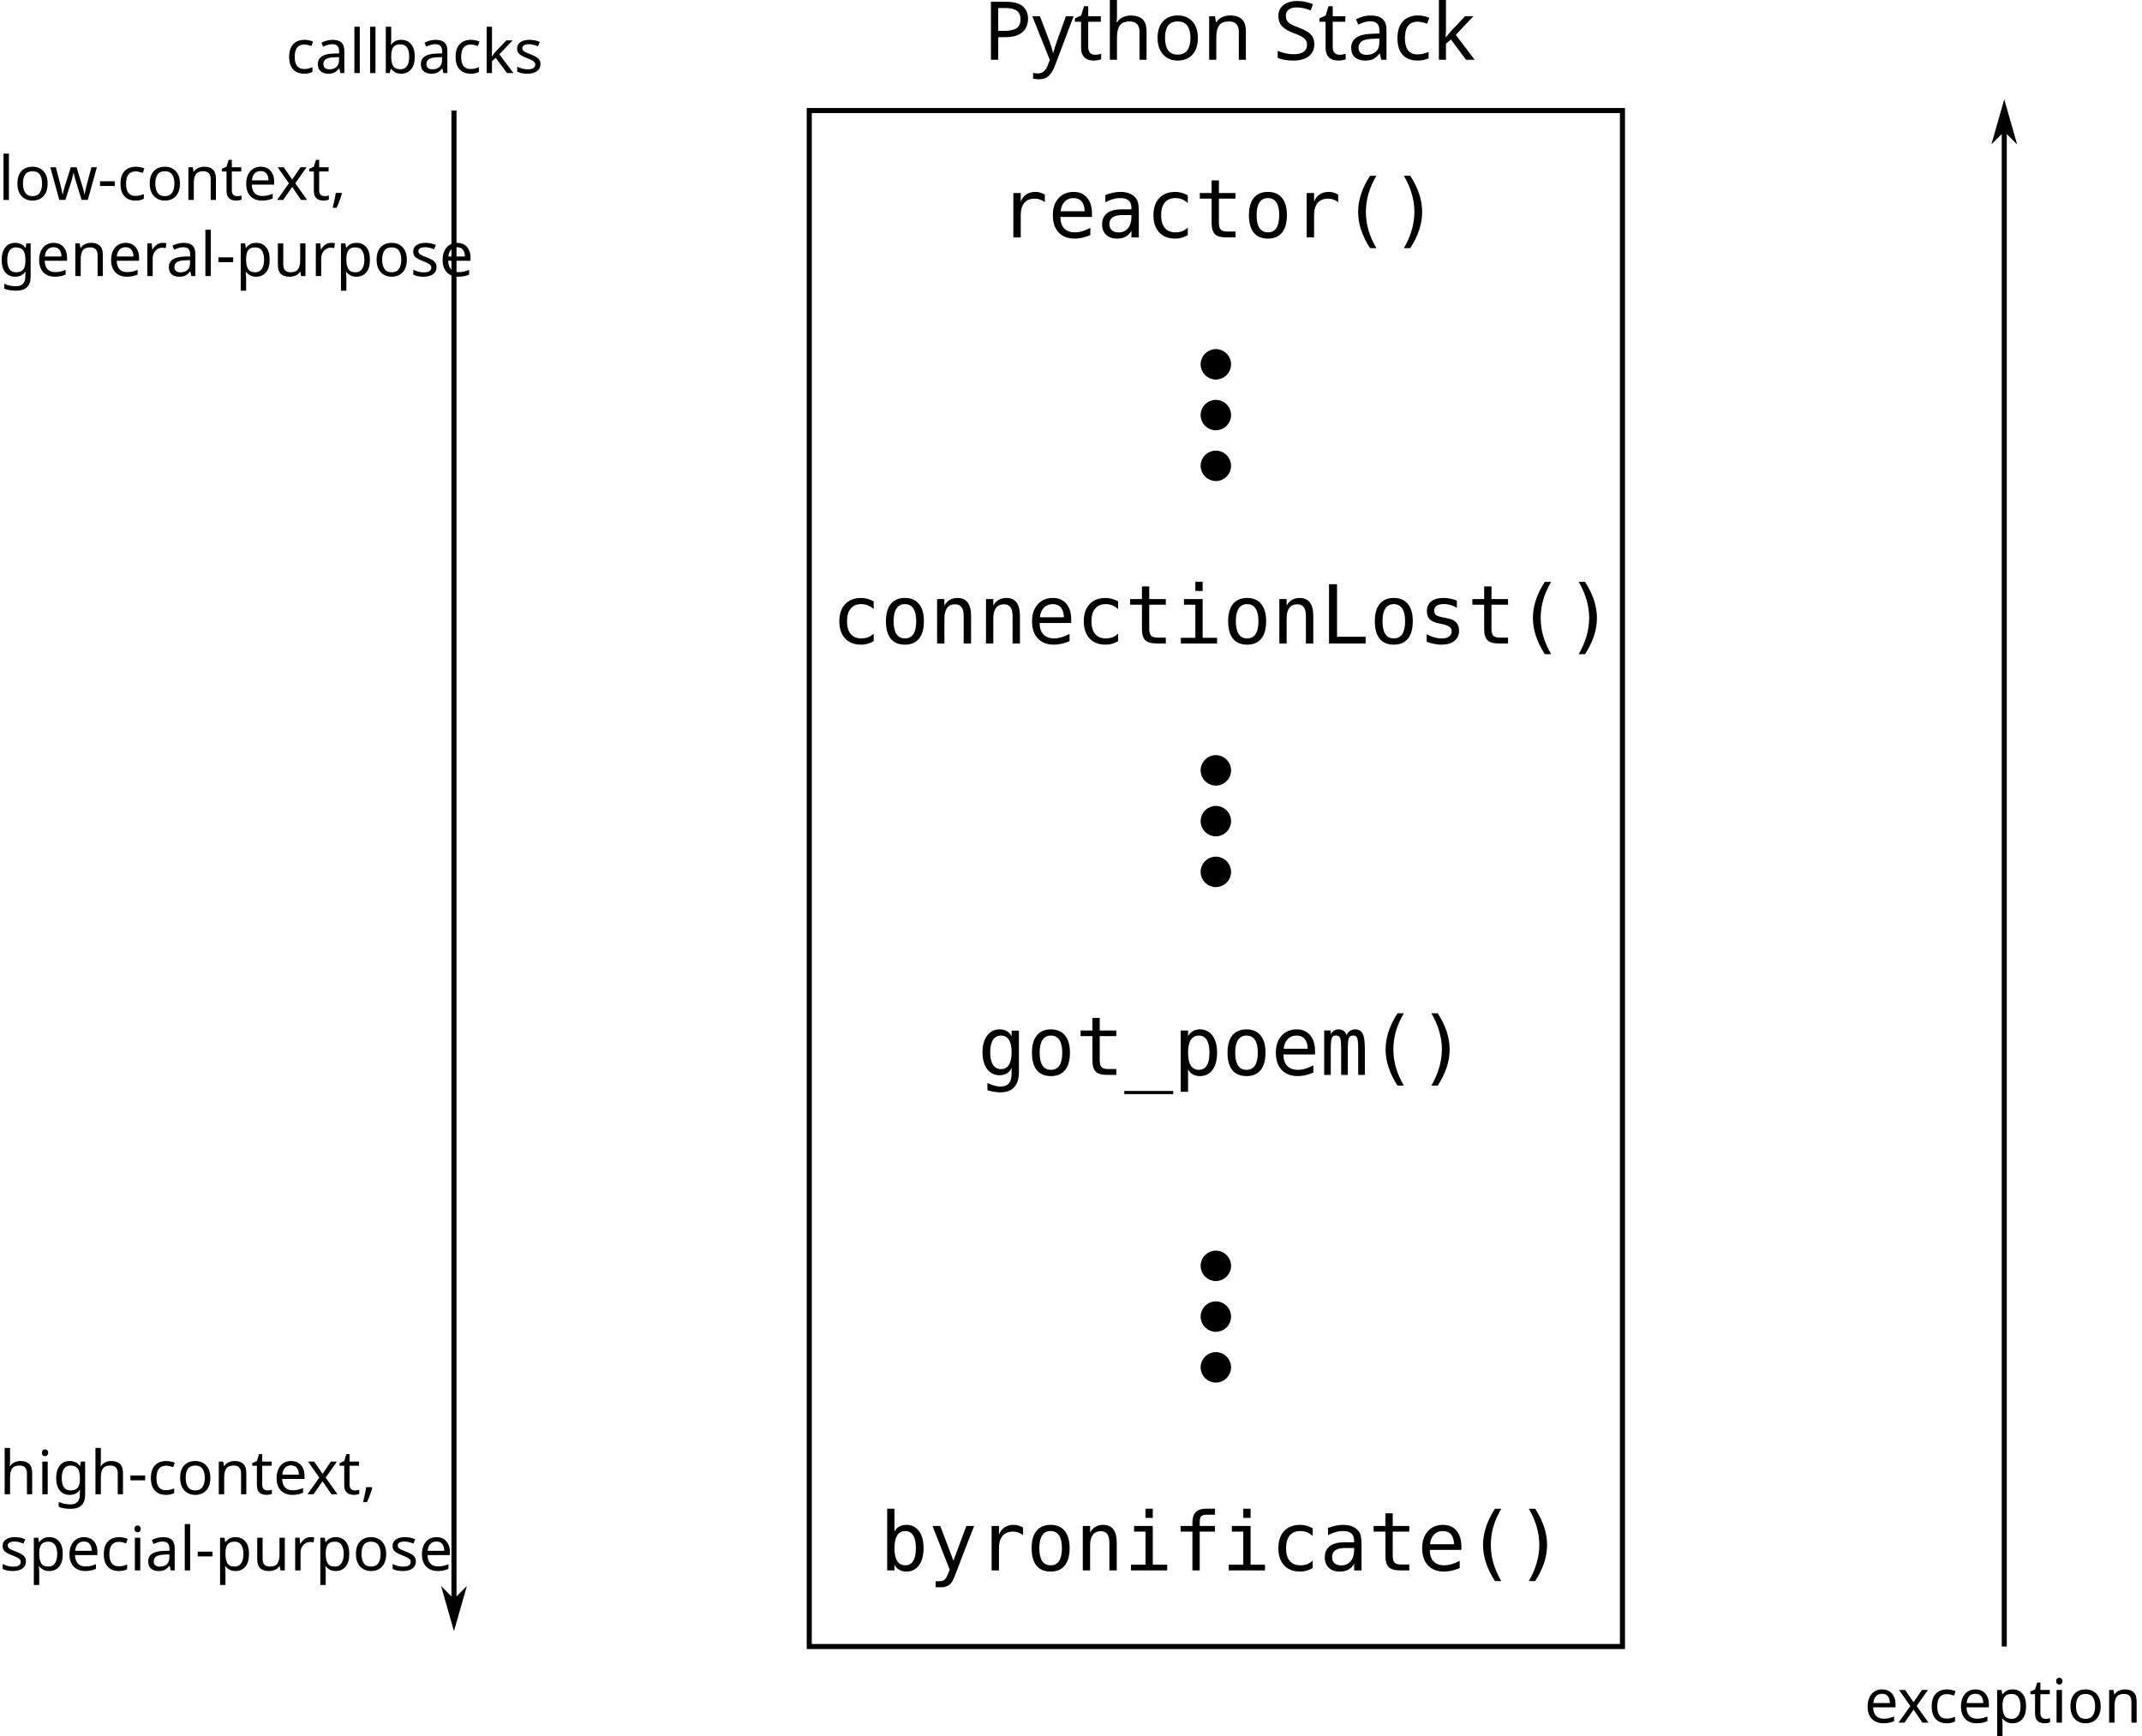
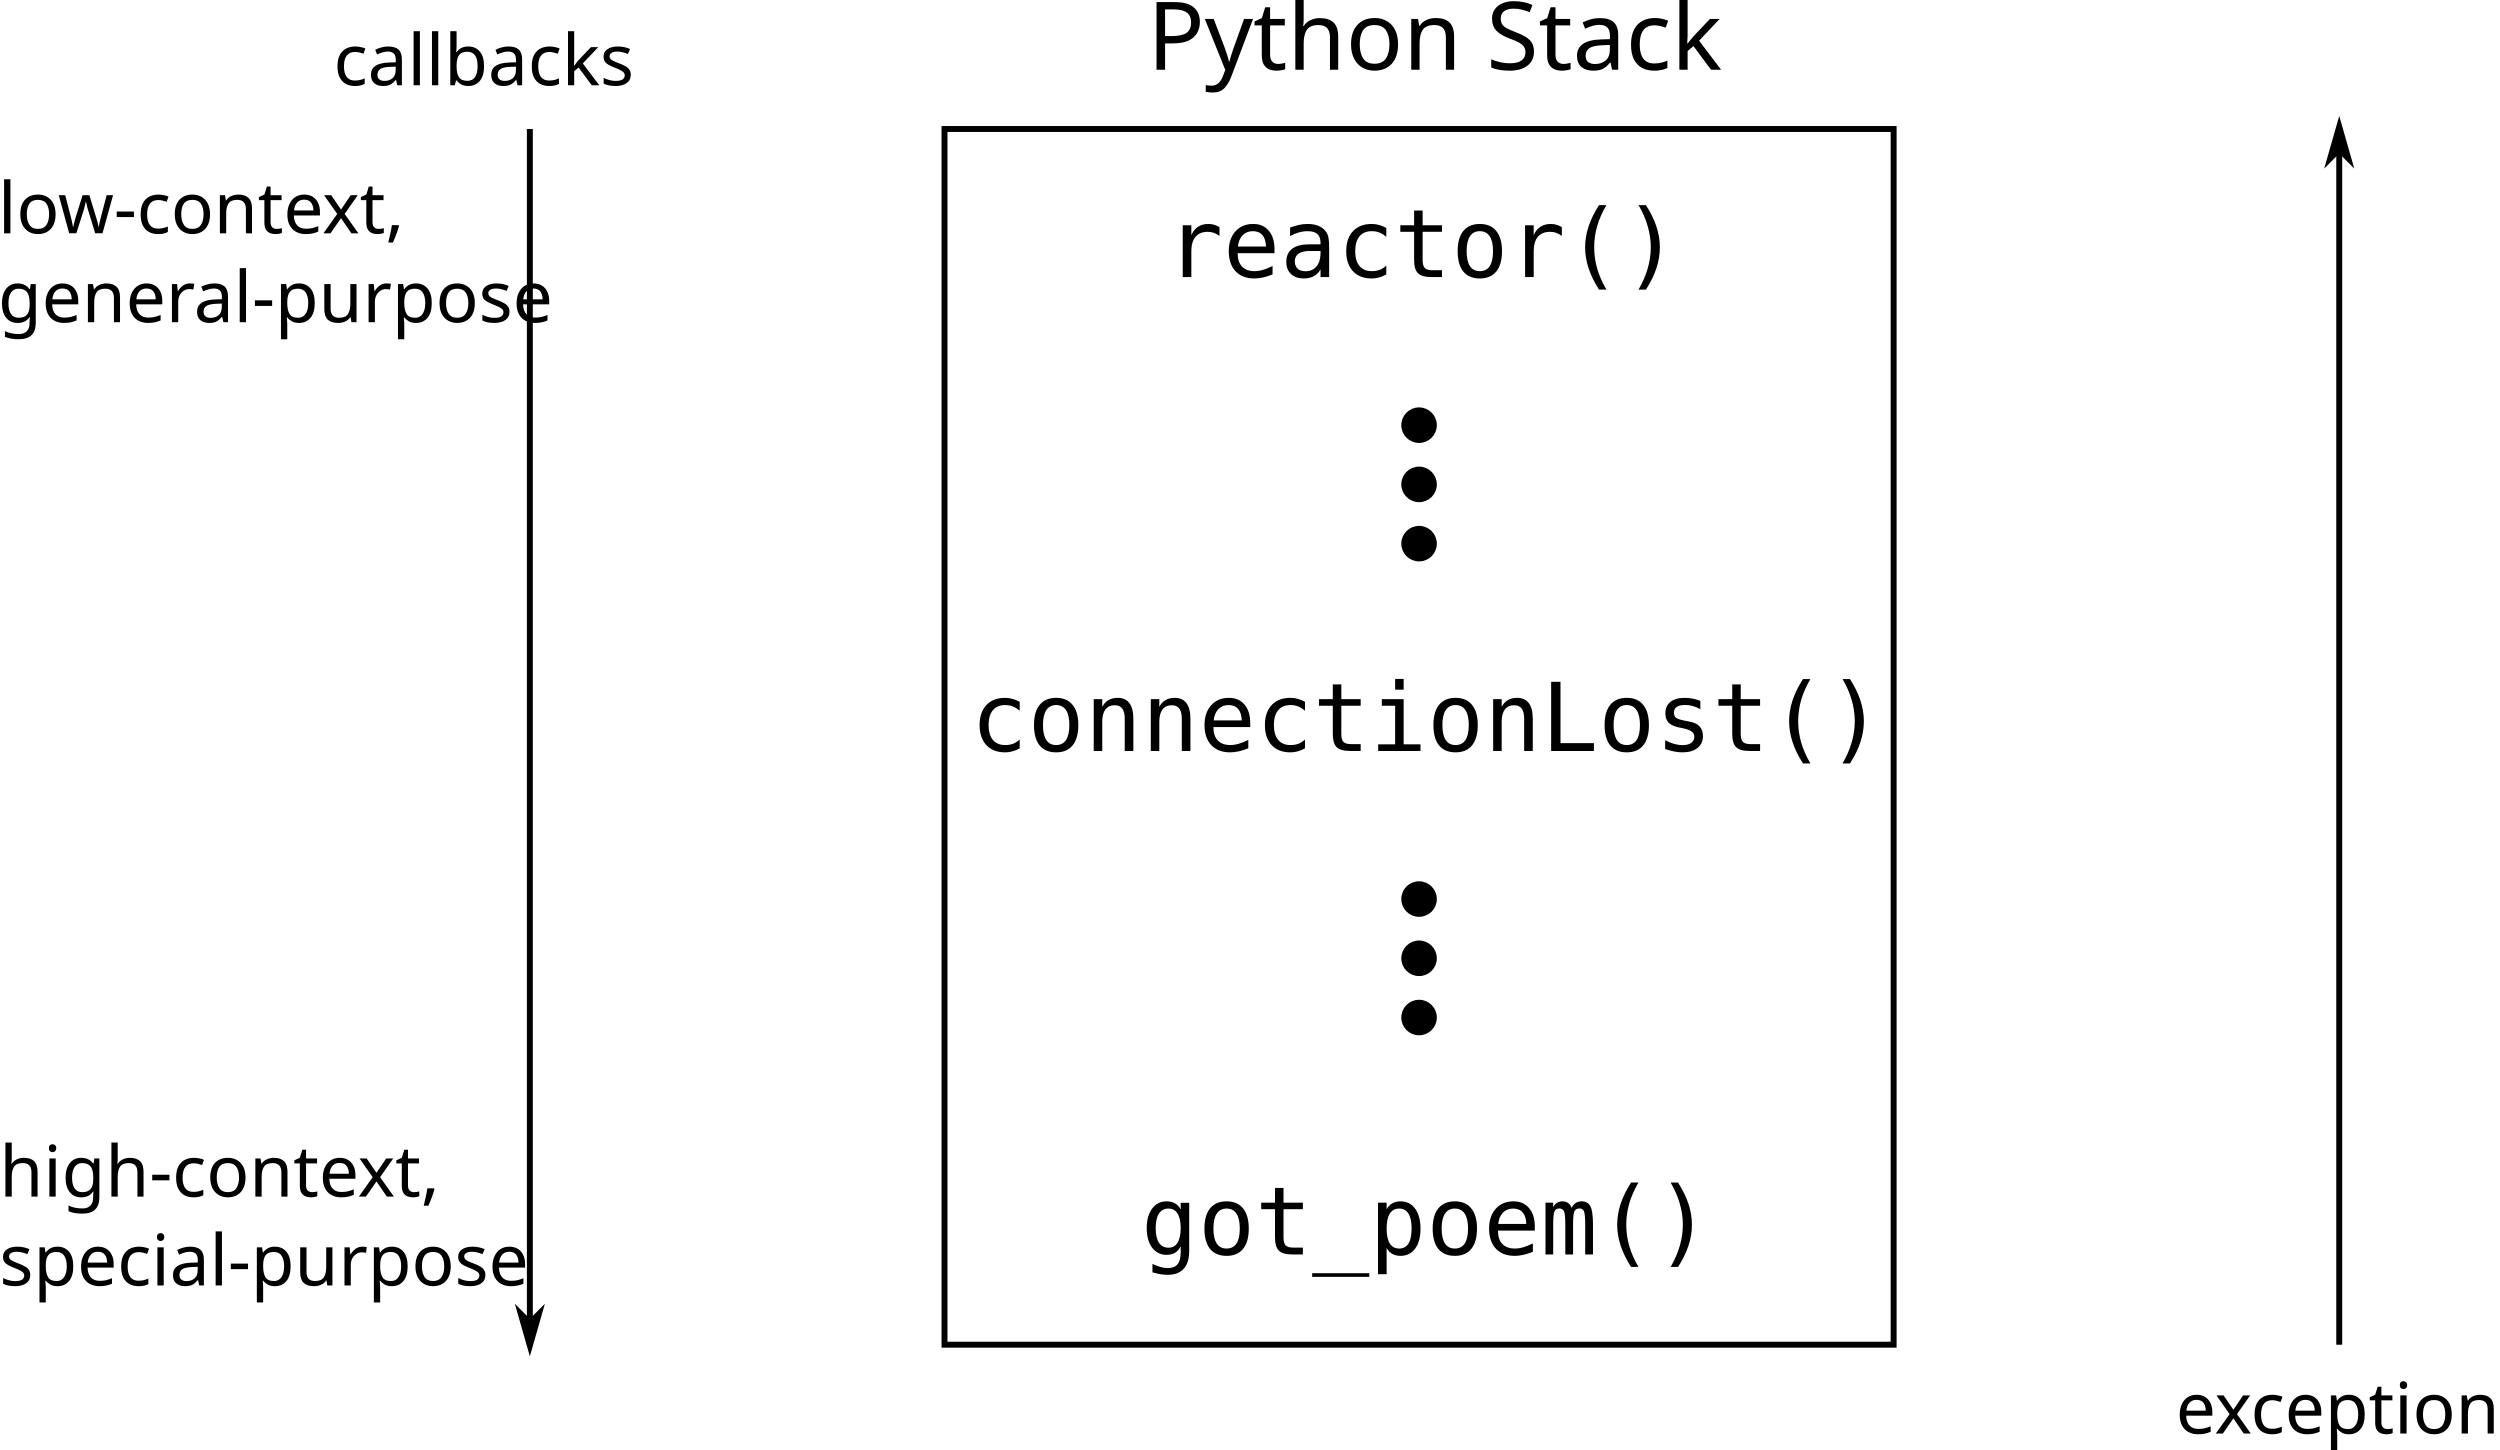
- <svg xmlns="http://www.w3.org/2000/svg" width="422.043" height="342.008" id="svg2" version="1.0">
+ <svg xmlns="http://www.w3.org/2000/svg" width="422.043" height="244.624" id="svg2" version="1.0">
  <defs id="defs4">
    <marker orient="auto" refY="0" refX="0" id="Arrow1Mstart" style="overflow:visible">
      <path id="path4011" d="M 0,0 5,-5 -12.5,0 5,5 0,0 z" style="fill-rule:evenodd;stroke:#000000;stroke-width:1pt;marker-start:none" transform="matrix(0.4,0,0,0.4,4,0)" />
    </marker>
    <marker orient="auto" refY="0" refX="0" id="Arrow1Mend" style="overflow:visible">
      <path id="path3187" d="M 0,0 5,-5 -12.5,0 5,5 0,0 z" style="fill-rule:evenodd;stroke:#000000;stroke-width:1pt;marker-start:none" transform="matrix(-0.4,0,0,-0.4,-4,0)" />
    </marker>
    <marker orient="auto" refY="0" refX="0" id="Arrow1Mstart-1" style="overflow:visible">
      <path id="path4011-9" d="M 0,0 5,-5 -12.5,0 5,5 0,0 z" style="fill-rule:evenodd;stroke:#000000;stroke-width:1pt;marker-start:none" transform="matrix(0.4,0,0,0.4,4,0)" />
    </marker>
  </defs>
  <g id="layer1" transform="translate(-111.9057,-31.39575)">
-     <path style="fill:none;stroke:#000000;stroke-width:1;stroke-linecap:butt;stroke-linejoin:miter;stroke-miterlimit:4;stroke-opacity:1;stroke-dasharray:none;marker-start:none;marker-end:url(#Arrow1Mend)" d="m 201.354,53.172 0,297.616" id="path2403" />
+     <path style="fill:none;stroke:#000000;stroke-width:1;stroke-linecap:butt;stroke-linejoin:miter;stroke-miterlimit:4;stroke-opacity:1;stroke-dasharray:none;marker-start:none;marker-end:url(#Arrow1Mend)" d="m 201.354,53.172 0,205.232" id="path2403" />
    <text xml:space="preserve" style="font-size:16px;font-style:normal;font-variant:normal;font-weight:normal;font-stretch:normal;fill:#000000;fill-opacity:1;stroke:none;font-family:Bitstream Charter;-inkscape-font-specification:Bitstream Charter" x="305.606" y="43.172" id="text3479">
      <tspan id="tspan3481" x="305.606" y="43.172">Python Stack</tspan>
    </text>
-     <rect style="fill:none;stroke:#000000;stroke-width:1;stroke-miterlimit:4;stroke-opacity:1;stroke-dasharray:none" id="rect4851" width="160.228" height="302.616" x="271.354" y="53.172" />
+     <rect style="fill:none;stroke:#000000;stroke-width:1;stroke-miterlimit:4;stroke-opacity:1;stroke-dasharray:none" id="rect4851" width="160.228" height="205.232" x="271.354" y="53.172" />
    <text xml:space="preserve" style="font-size:16px;font-style:normal;font-variant:normal;font-weight:normal;font-stretch:normal;fill:#000000;fill-opacity:1;stroke:none;font-family:Andale Mono;-inkscape-font-specification:Andale Mono" x="308.741" y="78.172" id="text2403-1">
      <tspan id="tspan2405-6" x="308.741" y="78.172">reactor()</tspan>
    </text>
    <path style="fill:#000000;fill-opacity:1;stroke:#000000;stroke-width:1;stroke-miterlimit:4;stroke-opacity:1;stroke-dasharray:none" id="path4889" d="m -50,58.174 c 0,1.381 -1.119,2.5 -2.5,2.5 -1.381,0 -2.5,-1.119 -2.5,-2.5 0,-1.381 1.119,-2.5 2.5,-2.5 1.381,0 2.5,1.119 2.5,2.5 z" transform="matrix(1,0,0,0.9999982,403.9677,44.99816)" />
    <path style="fill:#000000;fill-opacity:1;stroke:#000000;stroke-width:1;stroke-miterlimit:4;stroke-opacity:1;stroke-dasharray:none" id="path4889-9" d="m -50,58.174 c 0,1.381 -1.119,2.5 -2.5,2.5 -1.381,0 -2.5,-1.119 -2.5,-2.5 0,-1.381 1.119,-2.5 2.5,-2.5 1.381,0 2.5,1.119 2.5,2.5 z" transform="matrix(1,0,0,0.9999982,403.9677,54.99814)" />
    <path style="fill:#000000;fill-opacity:1;stroke:#000000;stroke-width:1;stroke-miterlimit:4;stroke-opacity:1;stroke-dasharray:none" id="path4889-1" d="m -50,58.174 c 0,1.381 -1.119,2.5 -2.5,2.5 -1.381,0 -2.5,-1.119 -2.5,-2.5 0,-1.381 1.119,-2.5 2.5,-2.5 1.381,0 2.5,1.119 2.5,2.5 z" transform="matrix(1,0,0,0.9999982,403.9677,64.99813)" />
    <text xml:space="preserve" style="font-size:16px;font-style:normal;font-variant:normal;font-weight:normal;font-stretch:normal;fill:#000000;fill-opacity:1;stroke:none;font-family:Andale Mono;-inkscape-font-specification:Andale Mono" x="275.749" y="158.172" id="text2403-1-1">
      <tspan id="tspan2405-6-5" x="275.749" y="158.172">connectionLost()</tspan>
    </text>
    <path style="fill:#000000;fill-opacity:1;stroke:#000000;stroke-width:1;stroke-miterlimit:4;stroke-opacity:1;stroke-dasharray:none" id="path4889-6" d="m -50,58.174 c 0,1.381 -1.119,2.5 -2.5,2.5 -1.381,0 -2.5,-1.119 -2.5,-2.5 0,-1.381 1.119,-2.5 2.5,-2.5 1.381,0 2.5,1.119 2.5,2.5 z" transform="matrix(1,0,0,0.9999982,403.9677,124.9981)" />
    <path style="fill:#000000;fill-opacity:1;stroke:#000000;stroke-width:1;stroke-miterlimit:4;stroke-opacity:1;stroke-dasharray:none" id="path4889-9-8" d="m -50,58.174 c 0,1.381 -1.119,2.5 -2.5,2.5 -1.381,0 -2.5,-1.119 -2.5,-2.5 0,-1.381 1.119,-2.5 2.5,-2.5 1.381,0 2.5,1.119 2.5,2.5 z" transform="matrix(1,0,0,0.9999982,403.9677,134.9981)" />
    <path style="fill:#000000;fill-opacity:1;stroke:#000000;stroke-width:1;stroke-miterlimit:4;stroke-opacity:1;stroke-dasharray:none" id="path4889-1-2" d="m -50,58.174 c 0,1.381 -1.119,2.5 -2.5,2.5 -1.381,0 -2.5,-1.119 -2.5,-2.5 0,-1.381 1.119,-2.5 2.5,-2.5 1.381,0 2.5,1.119 2.5,2.5 z" transform="matrix(1,0,0,0.9999982,403.9677,144.9981)" />
    <text xml:space="preserve" style="font-size:16px;font-style:normal;font-variant:normal;font-weight:normal;font-stretch:normal;fill:#000000;fill-opacity:1;stroke:none;font-family:Andale Mono;-inkscape-font-specification:Andale Mono" x="304.522" y="243.172" id="text2403-1-1-7">
      <tspan id="tspan2405-6-5-4" x="304.522" y="243.172">got_poem()</tspan>
    </text>
-     <text xml:space="preserve" style="font-size:12px;font-style:normal;font-variant:normal;font-weight:normal;font-stretch:normal;fill:#000000;fill-opacity:1;stroke:none;font-family:Bitstream Charter;-inkscape-font-specification:Bitstream Charter" x="479.227" y="370.788" id="text3479-1">
-       <tspan id="tspan3481-9" x="479.227" y="370.788">exceptions</tspan>
+     <text xml:space="preserve" style="font-size:12px;font-style:normal;font-variant:normal;font-weight:normal;font-stretch:normal;fill:#000000;fill-opacity:1;stroke:none;font-family:Bitstream Charter;-inkscape-font-specification:Bitstream Charter" x="479.227" y="273.404" id="text3479-1">
+       <tspan id="tspan3481-9" x="479.227" y="273.404">exceptions</tspan>
    </text>
-     <path style="fill:none;stroke:#000000;stroke-width:1;stroke-linecap:butt;stroke-linejoin:miter;stroke-miterlimit:4;stroke-opacity:1;stroke-dasharray:none;marker-start:url(#Arrow1Mstart);marker-end:none" d="m 506.81,52.939 0,302.849" id="path2403-0" />
+     <path style="fill:none;stroke:#000000;stroke-width:1;stroke-linecap:butt;stroke-linejoin:miter;stroke-miterlimit:4;stroke-opacity:1;stroke-dasharray:none;marker-start:url(#Arrow1Mstart);marker-end:none" d="m 506.81,52.939 0,205.465" id="path2403-0" />
    <text xml:space="preserve" style="font-size:12px;font-style:normal;font-variant:normal;font-weight:normal;font-stretch:normal;text-align:center;text-anchor:middle;fill:#000000;fill-opacity:1;stroke:none;font-family:Bitstream Charter;-inkscape-font-specification:Bitstream Vera Sans" x="201.38" y="45.788" id="text3479-1-1">
      <tspan x="201.38" y="45.788" id="tspan6012" style="-inkscape-font-specification:Bitstream Vera Sans">callbacks</tspan>
    </text>
    <text xml:space="preserve" style="font-size:40px;font-style:normal;font-variant:normal;font-weight:normal;font-stretch:normal;fill:#000000;fill-opacity:1;stroke:none;font-family:Andale Mono;-inkscape-font-specification:Andale Mono" x="-67" y="-30.826" id="text6016" transform="translate(211.3537,52.49804)">
      <tspan id="tspan6018" x="-67" y="-30.826" />
    </text>
-     <text xml:space="preserve" style="font-size:12px;font-style:normal;font-variant:normal;font-weight:normal;font-stretch:normal;fill:#000000;fill-opacity:1;stroke:none;font-family:Bitstream Charter;-inkscape-font-specification:Bitstream Charter" x="111.81" y="325.788" id="text3479-1-2">
-       <tspan id="tspan3481-9-03" x="111.81" y="325.788">high-context,</tspan>
-       <tspan x="111.81" y="340.788" id="tspan6045">special-purpose</tspan>
+     <text xml:space="preserve" style="font-size:12px;font-style:normal;font-variant:normal;font-weight:normal;font-stretch:normal;fill:#000000;fill-opacity:1;stroke:none;font-family:Bitstream Charter;-inkscape-font-specification:Bitstream Charter" x="111.81" y="233.404" id="text3479-1-2">
+       <tspan id="tspan3481-9-03" x="111.81" y="233.404">high-context,</tspan>
+       <tspan x="111.81" y="248.404" id="tspan6045">special-purpose</tspan>
    </text>
    <text xml:space="preserve" style="font-size:12px;font-style:normal;font-variant:normal;font-weight:normal;font-stretch:normal;fill:#000000;fill-opacity:1;stroke:none;font-family:Bitstream Charter;-inkscape-font-specification:Bitstream Charter" x="111.582" y="70.788" id="text3479-1-2-5">
      <tspan id="tspan3481-9-03-1" x="111.582" y="70.788">low-context,</tspan>
      <tspan x="111.582" y="85.788" id="tspan6045-5">general-purpose</tspan>
    </text>
-     <path style="fill:#000000;fill-opacity:1;stroke:#000000;stroke-width:1;stroke-miterlimit:4;stroke-opacity:1;stroke-dasharray:none" id="path4889-6-1" d="m -50,58.174 c 0,1.381 -1.119,2.5 -2.5,2.5 -1.381,0 -2.5,-1.119 -2.5,-2.5 0,-1.381 1.119,-2.5 2.5,-2.5 1.381,0 2.5,1.119 2.5,2.5 z" transform="matrix(1,0,0,0.9999982,403.9677,222.6142)" />
-     <path style="fill:#000000;fill-opacity:1;stroke:#000000;stroke-width:1;stroke-miterlimit:4;stroke-opacity:1;stroke-dasharray:none" id="path4889-9-8-7" d="m -50,58.174 c 0,1.381 -1.119,2.5 -2.5,2.5 -1.381,0 -2.5,-1.119 -2.5,-2.5 0,-1.381 1.119,-2.5 2.5,-2.5 1.381,0 2.5,1.119 2.5,2.5 z" transform="matrix(1,0,0,0.9999982,403.9677,232.6142)" />
-     <path style="fill:#000000;fill-opacity:1;stroke:#000000;stroke-width:1;stroke-miterlimit:4;stroke-opacity:1;stroke-dasharray:none" id="path4889-1-2-6" d="m -50,58.174 c 0,1.381 -1.119,2.5 -2.5,2.5 -1.381,0 -2.5,-1.119 -2.5,-2.5 0,-1.381 1.119,-2.5 2.5,-2.5 1.381,0 2.5,1.119 2.5,2.5 z" transform="matrix(1,0,0,0.9999982,403.9677,242.6142)" />
-     <text xml:space="preserve" style="font-size:16px;font-style:normal;font-variant:normal;font-weight:normal;font-stretch:normal;fill:#000000;fill-opacity:1;stroke:none;font-family:Andale Mono;-inkscape-font-specification:Andale Mono" x="285.19" y="340.788" id="text2403-1-1-7-5">
-       <tspan id="tspan2405-6-5-4-5" x="285.19" y="340.788">byronificate()</tspan>
-     </text>
  </g>
</svg>
